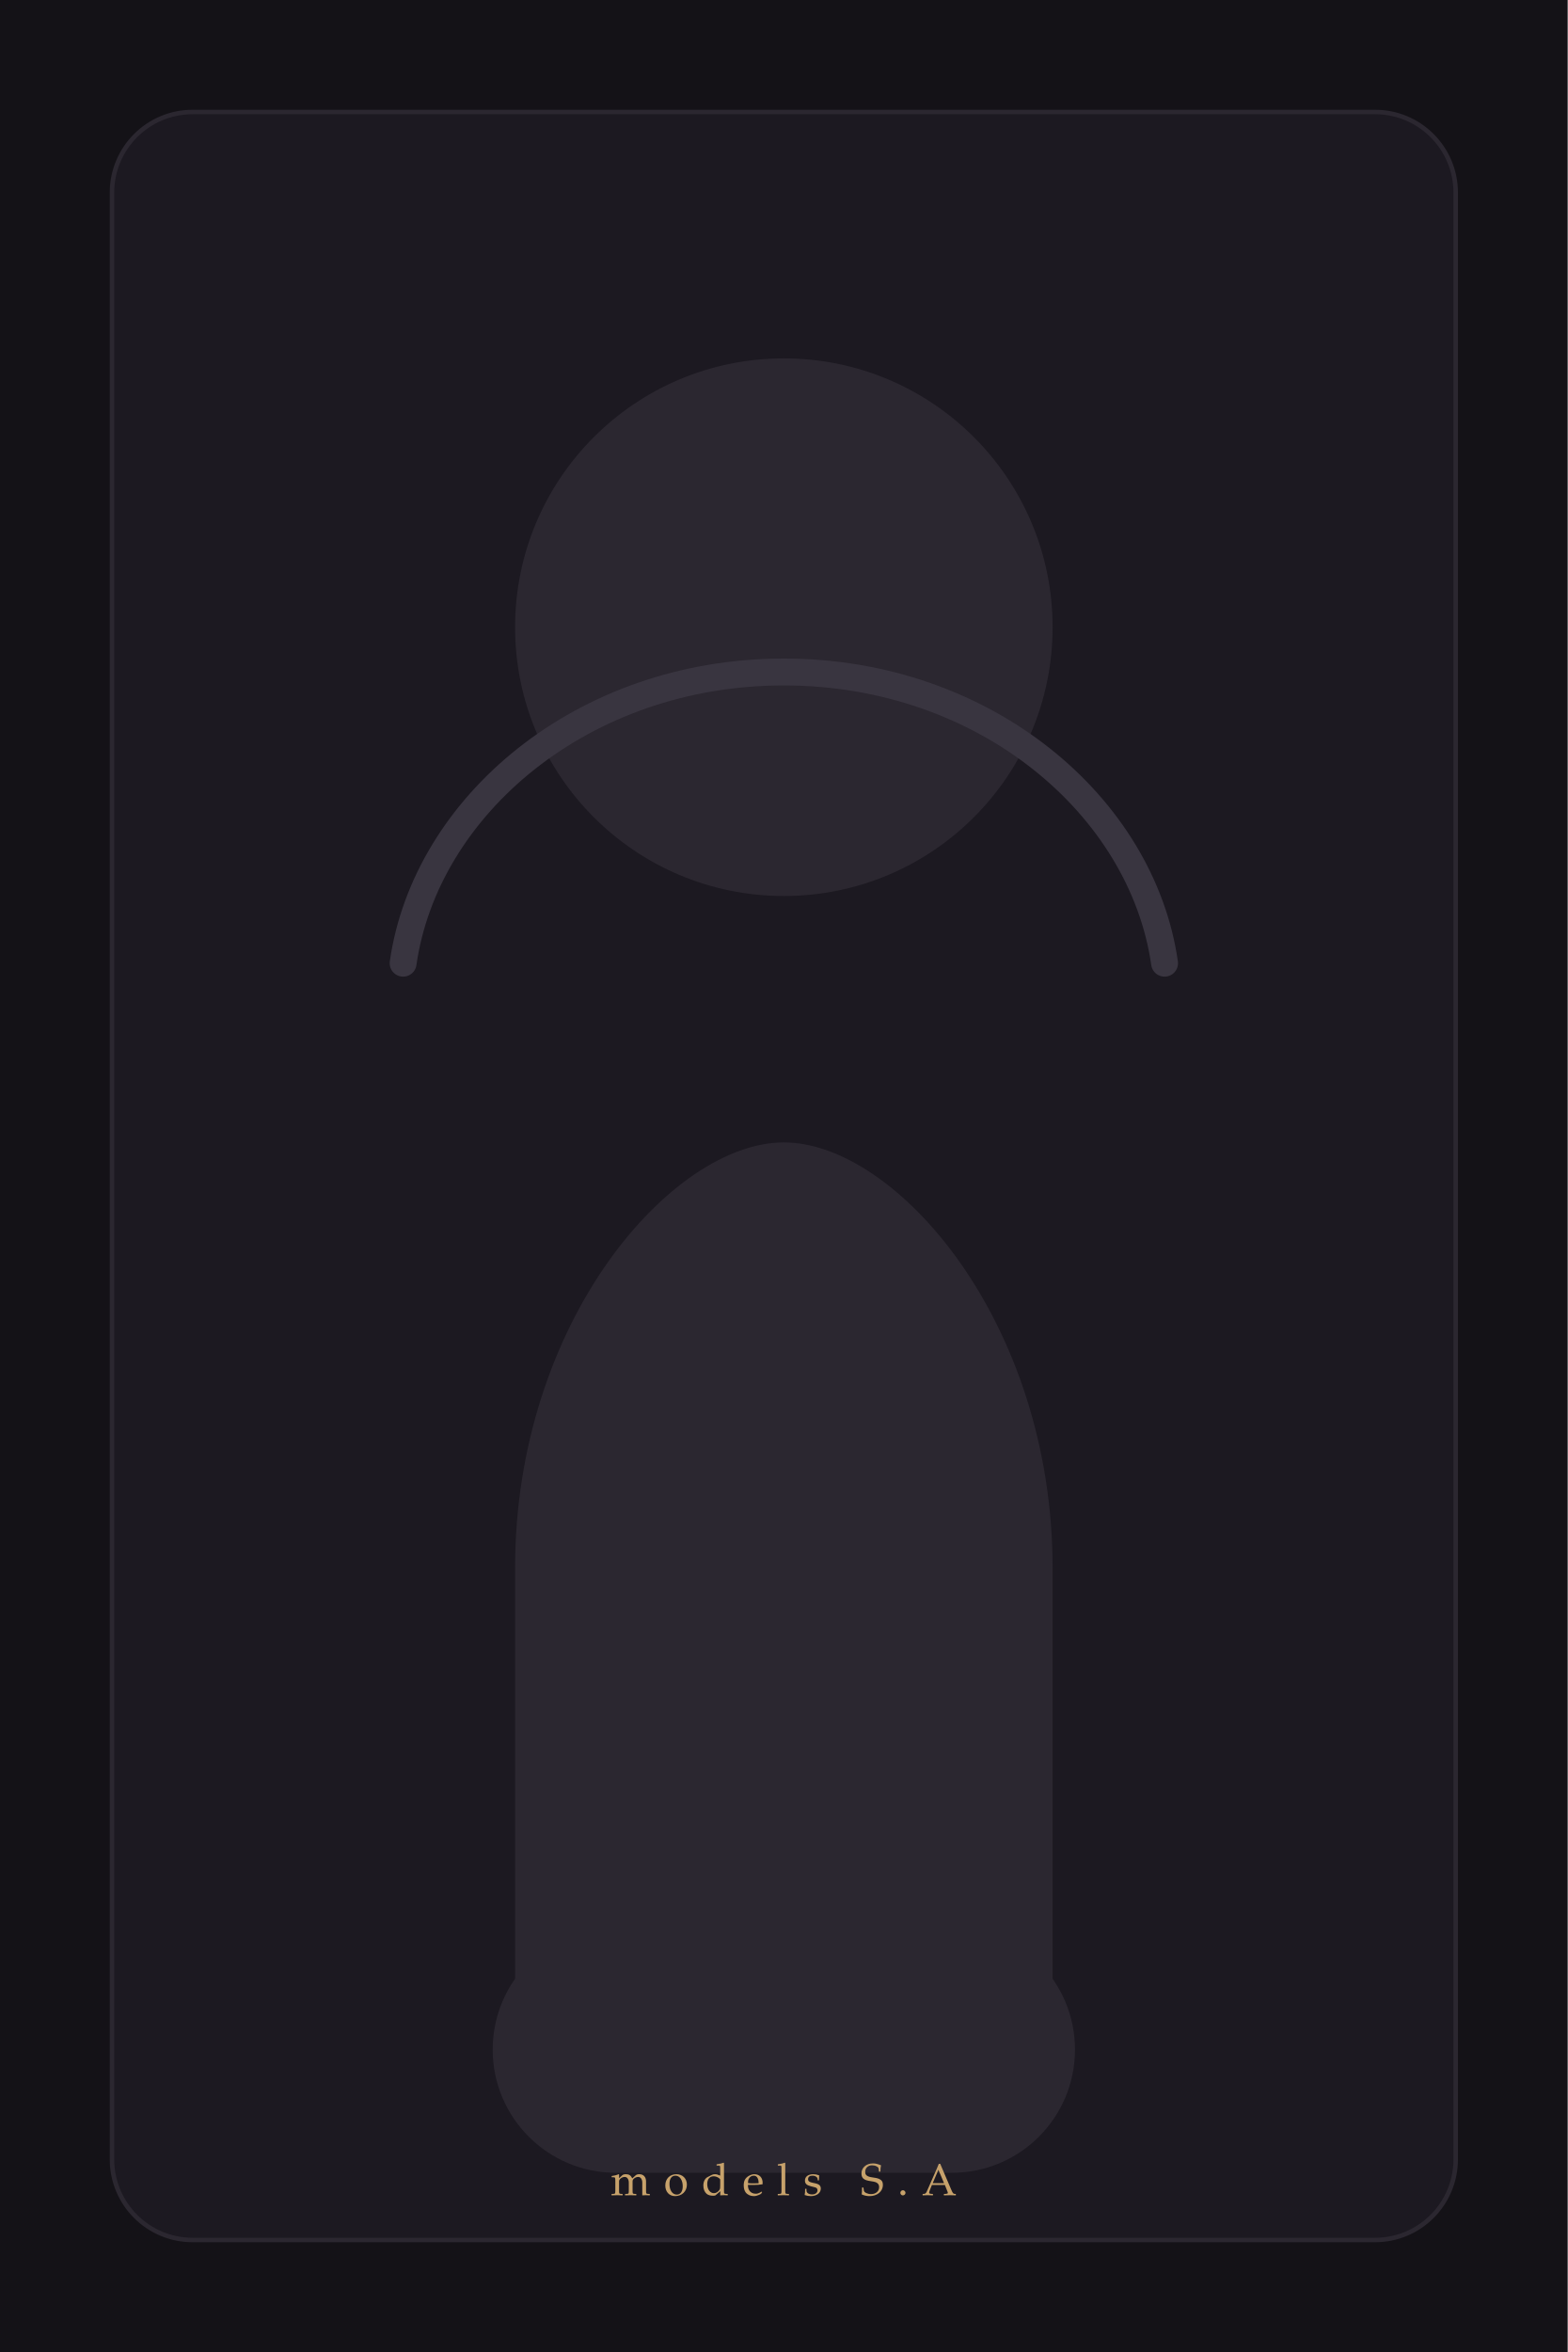
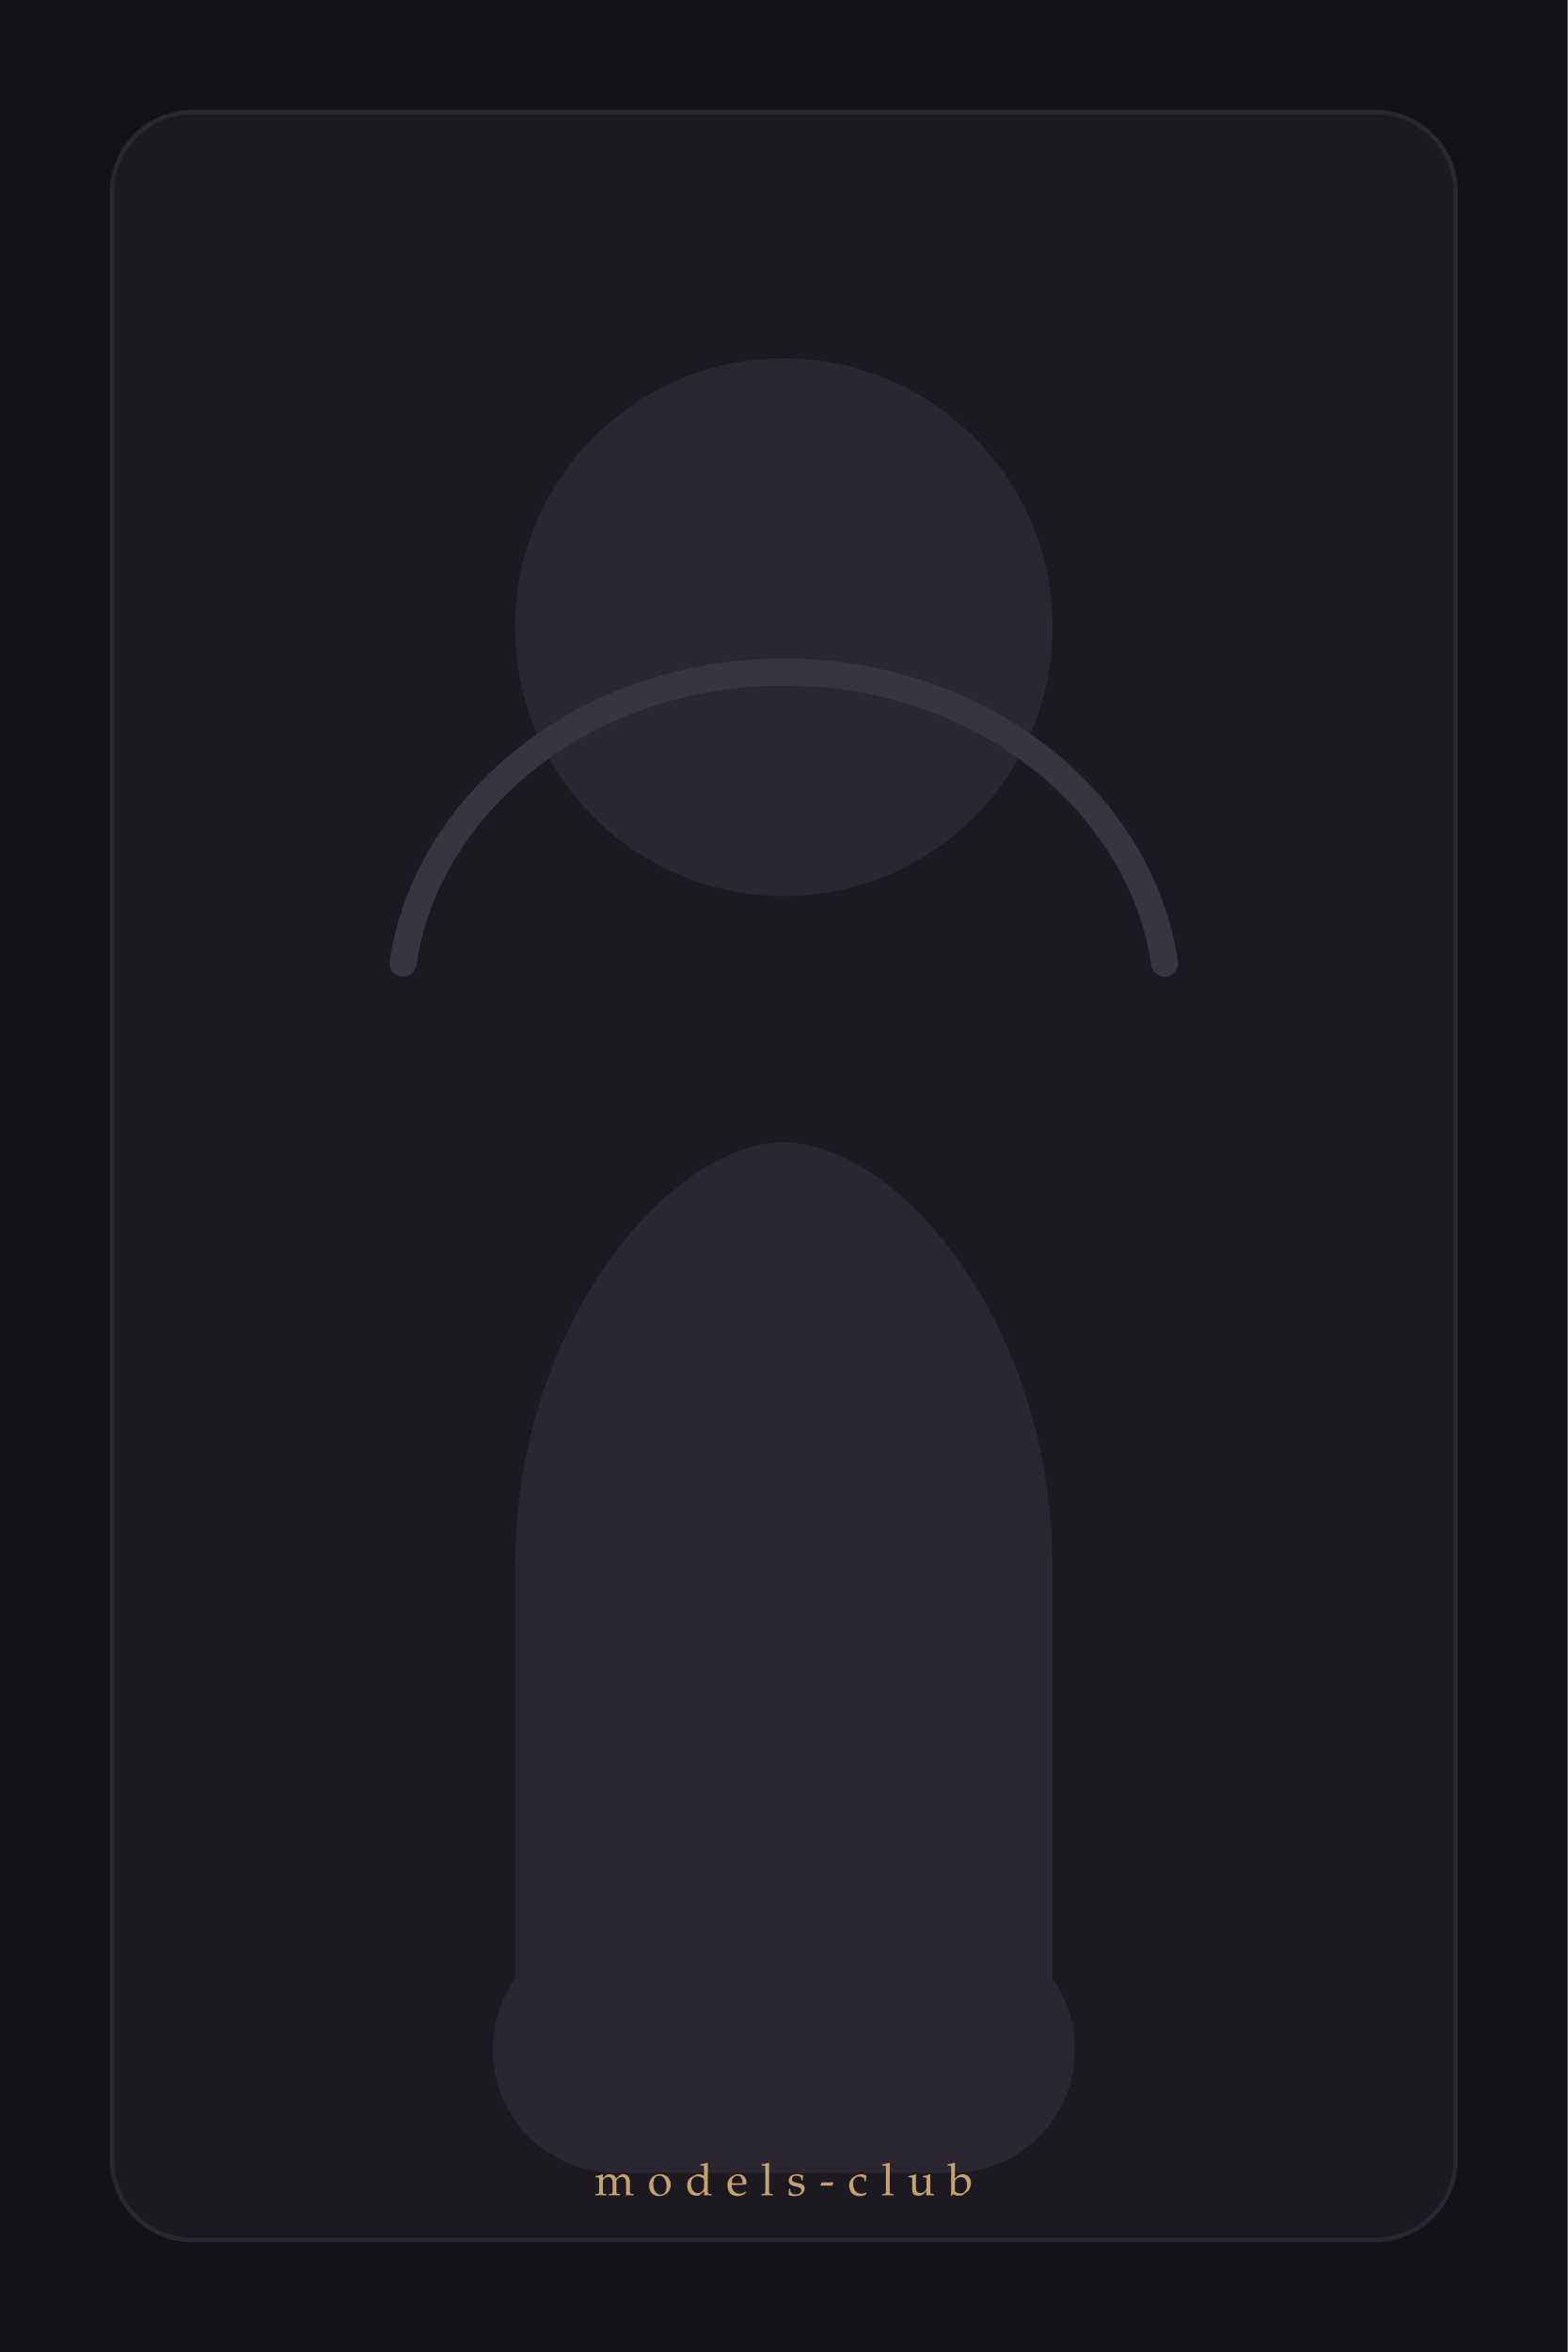
<svg xmlns="http://www.w3.org/2000/svg" width="700" height="1050" viewBox="0 0 700 1050" fill="none">
  <rect width="700" height="1050" fill="#141217" />
  <rect x="50" y="50" width="600" height="950" rx="36" fill="#1c1921" stroke="#2b2730" stroke-width="2" />
  <circle cx="350" cy="280" r="120" fill="#2b2730" />
  <path d="M230 700C230 590 300 510 350 510C400 510 470 590 470 700V900H230V700Z" fill="#2b2730" />
  <path d="M180 430C190 360 260 300 350 300C440 300 510 360 520 430" stroke="#393540" stroke-width="12" stroke-linecap="round" />
  <rect x="220" y="860" width="260" height="110" rx="55" fill="#2b2730" />
  <text x="350" y="980" fill="#c7a26b" font-size="20" font-family="Palatino Linotype, serif" text-anchor="middle" letter-spacing="6">
-     models S.A
+     models-club
  </text>
</svg>
